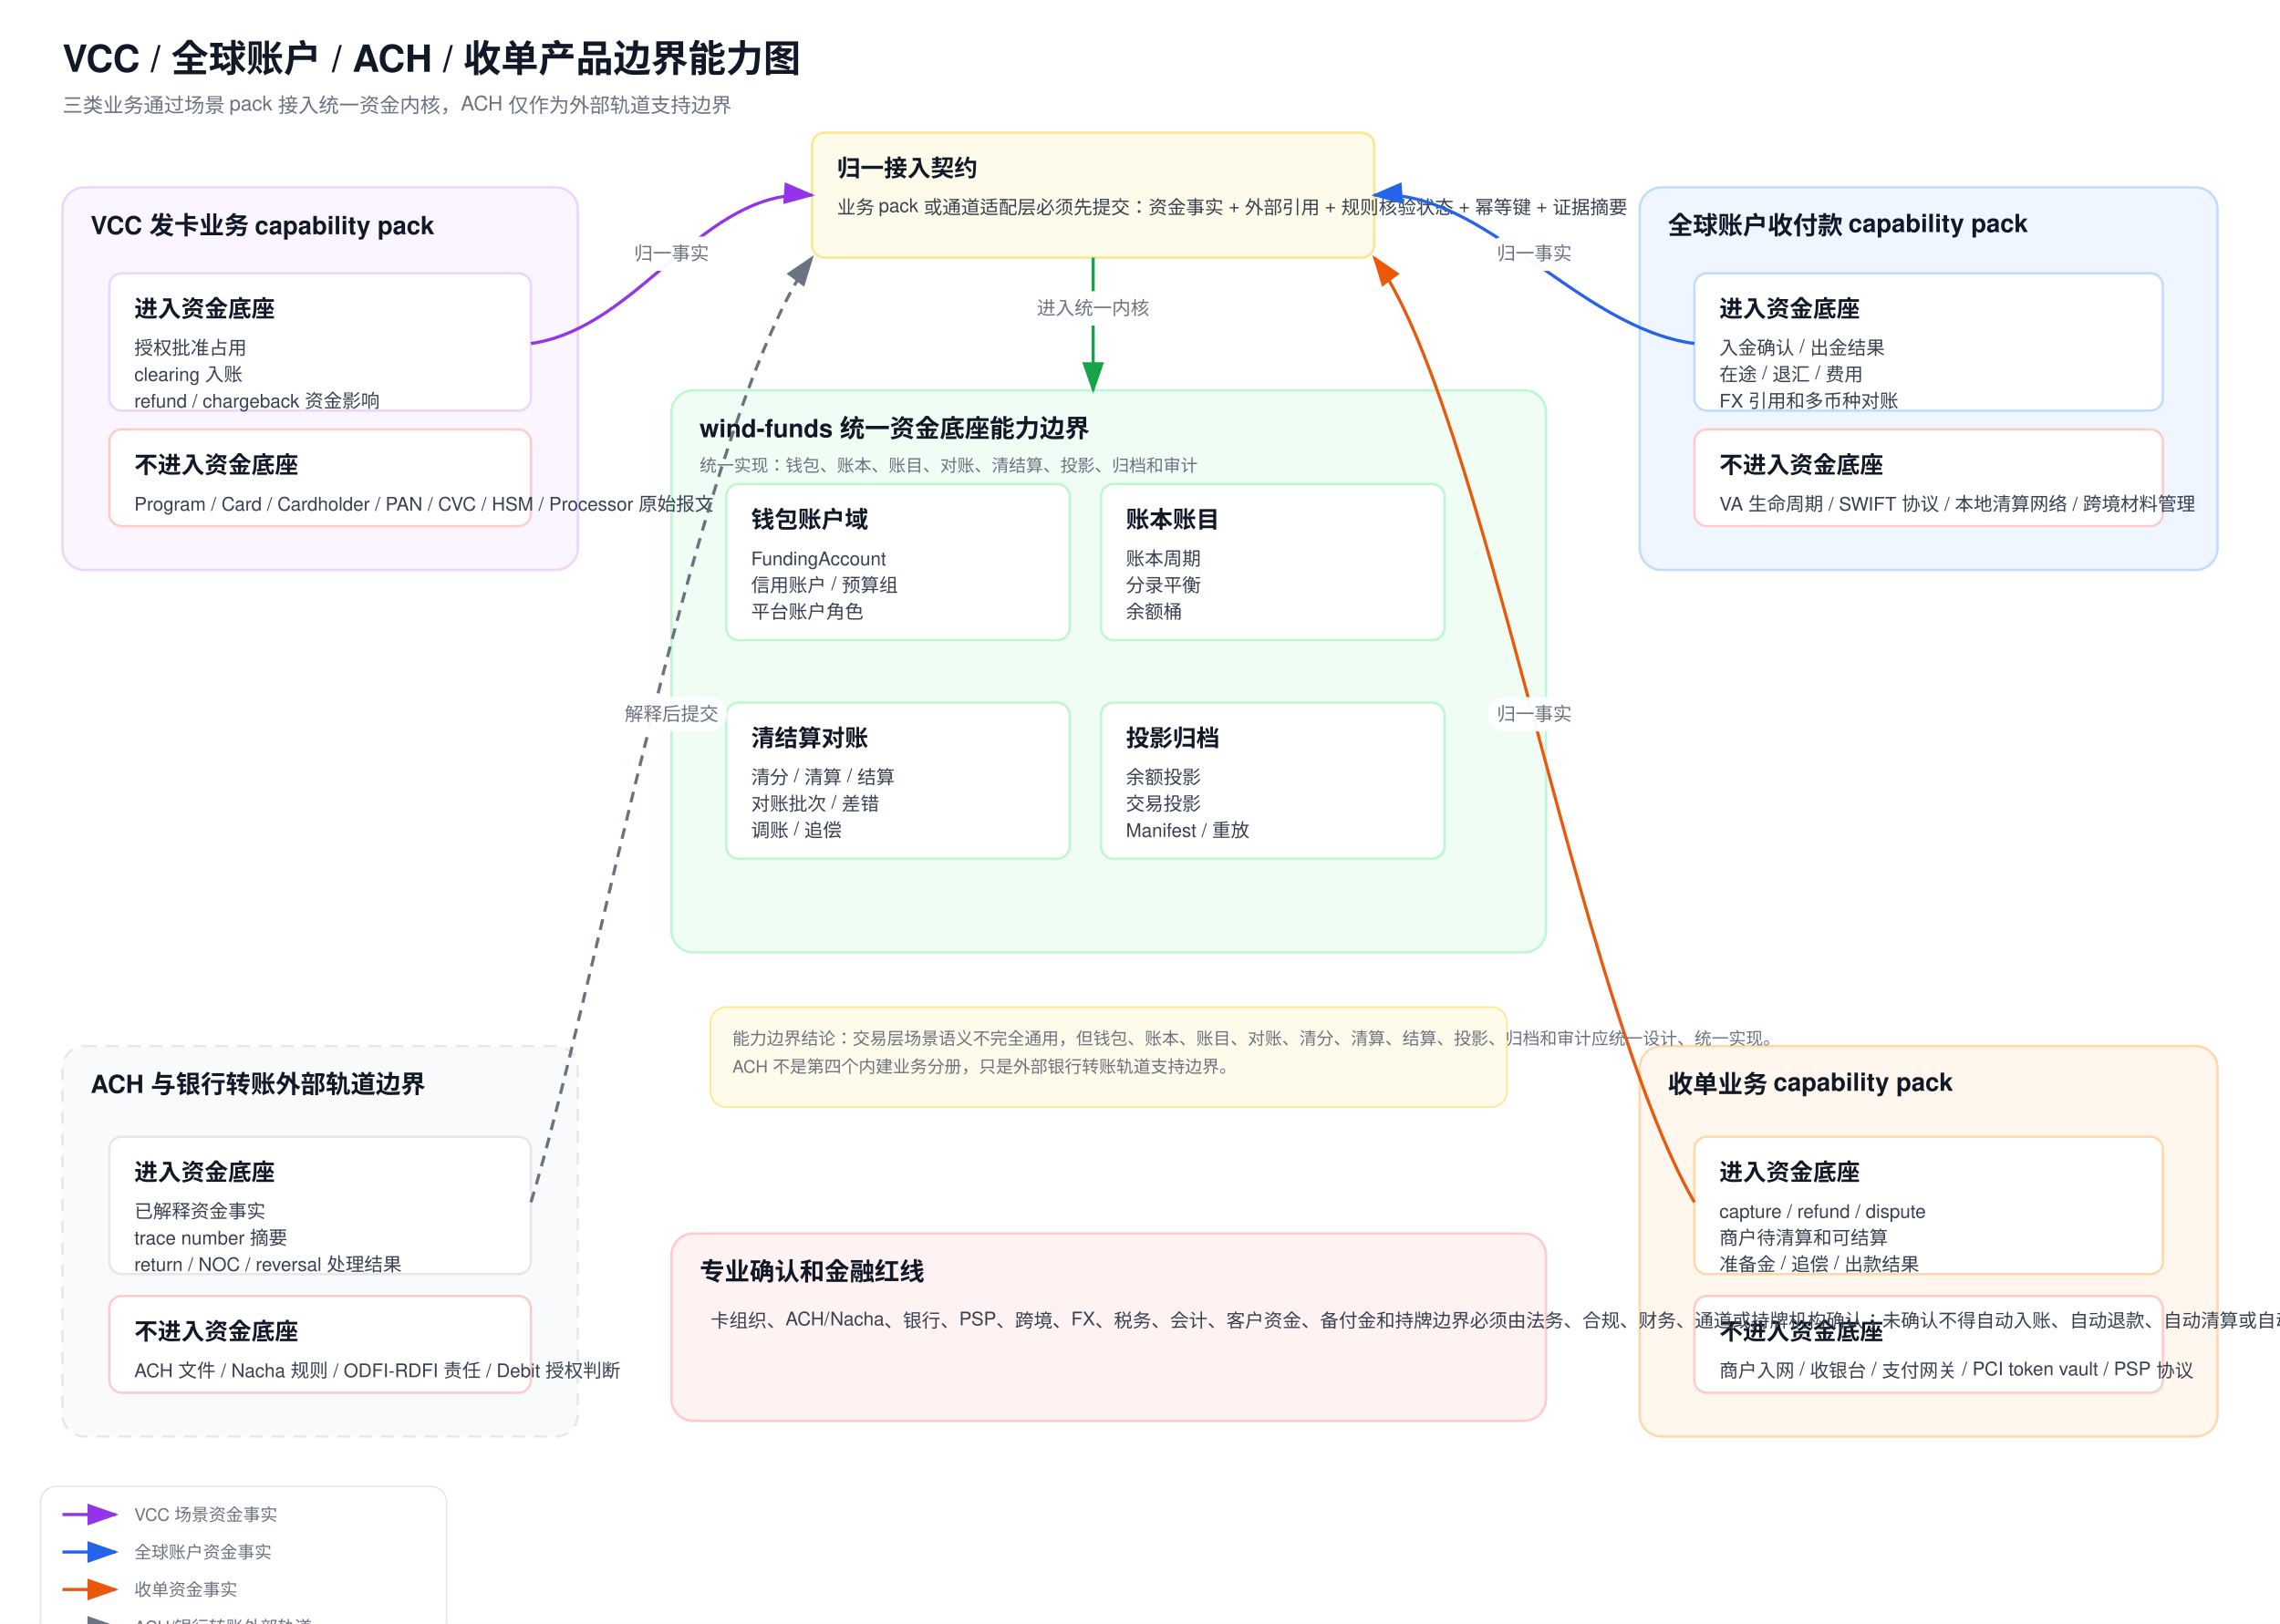
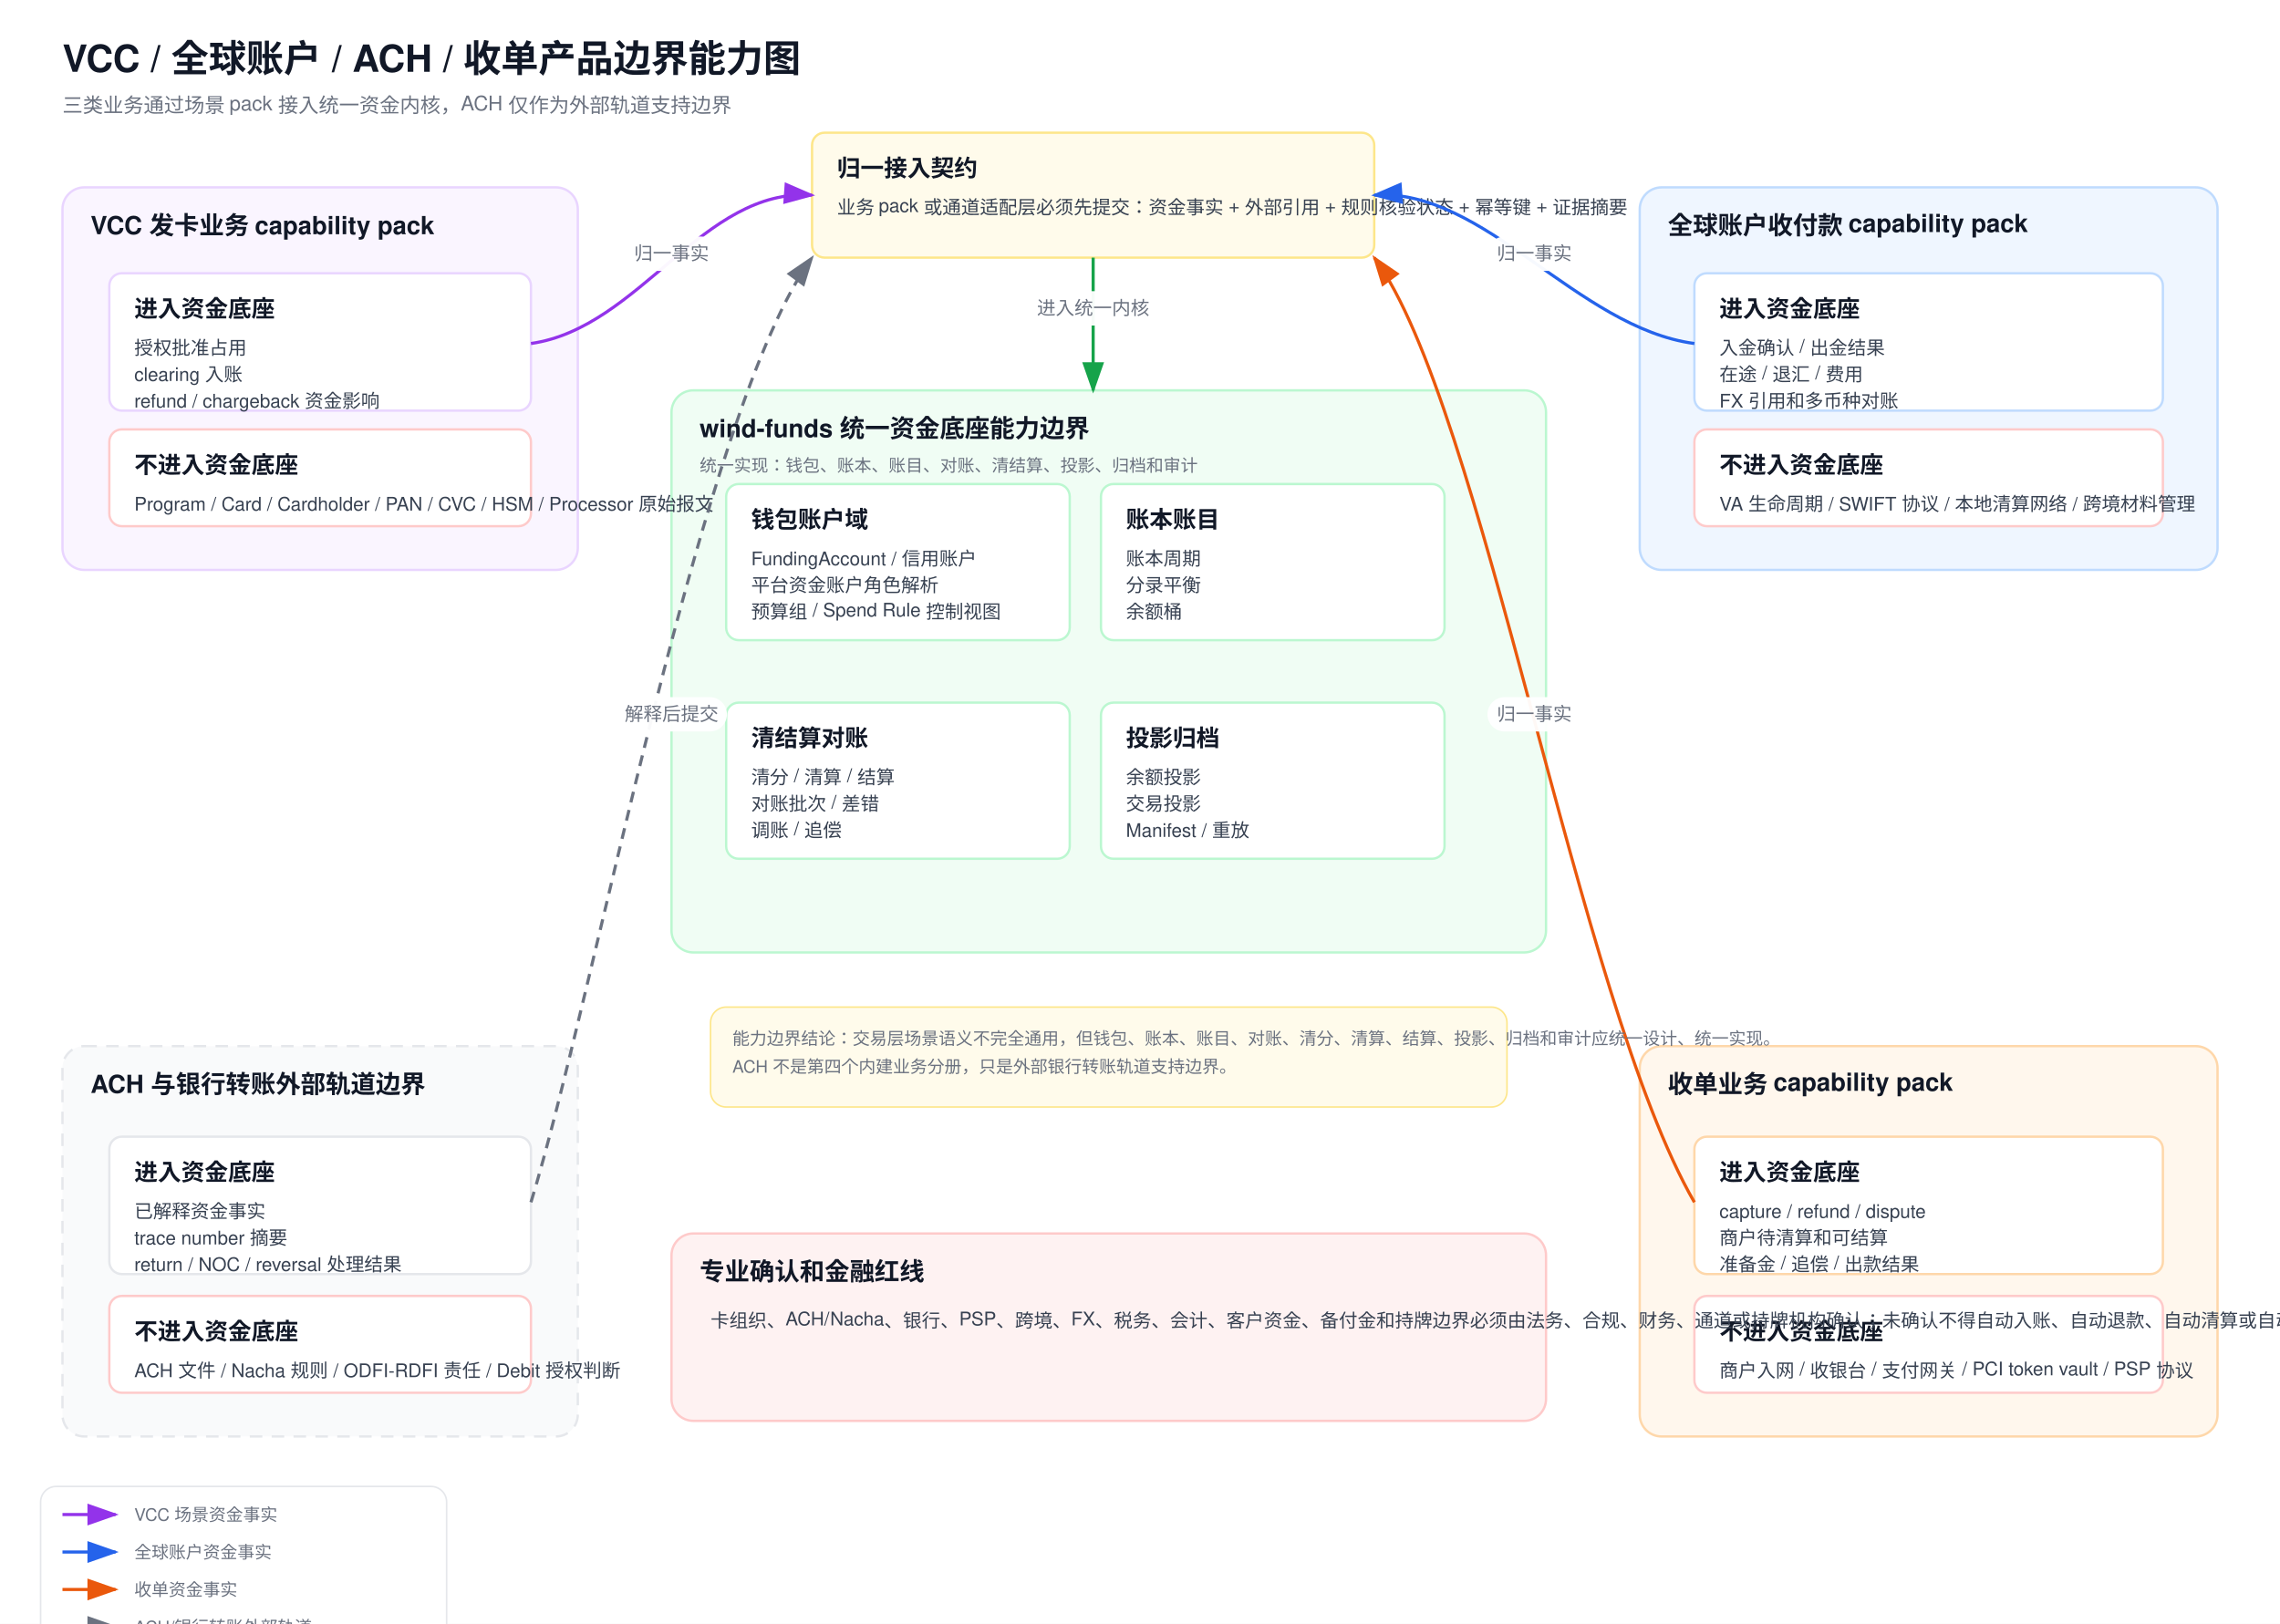
<svg xmlns="http://www.w3.org/2000/svg" viewBox="0 0 1460 1040" width="1460" height="1040" role="img" aria-label="VCC / 全球账户 / ACH / 收单产品边界能力图">
  <style>
text { font-family: 'Helvetica Neue', Helvetica, Arial, 'PingFang SC', 'Microsoft YaHei', 'Microsoft JhengHei', 'SimHei', sans-serif; }
.title { font-size: 24px; font-weight: 700; fill: #111827; }
.subtitle { font-size: 13px; fill: #6b7280; }
.node-title { font-size: 15px; font-weight: 700; fill: #111827; }
.node-text { font-size: 12px; fill: #374151; }
.small { font-size: 11px; fill: #6b7280; }
.lane-title { font-size: 16px; font-weight: 700; fill: #111827; }
.label { font-size: 12px; fill: #6b7280; }
</style>
  <defs>
    <marker id="arrow-blue" markerWidth="10" markerHeight="7" refX="9" refY="3.5" orient="auto" markerUnits="strokeWidth">
      <polygon points="0 0, 10 3.5, 0 7" fill="#2563eb" />
    </marker>
    <marker id="arrow-green" markerWidth="10" markerHeight="7" refX="9" refY="3.5" orient="auto" markerUnits="strokeWidth">
      <polygon points="0 0, 10 3.5, 0 7" fill="#16a34a" />
    </marker>
    <marker id="arrow-rose" markerWidth="10" markerHeight="7" refX="9" refY="3.5" orient="auto" markerUnits="strokeWidth">
      <polygon points="0 0, 10 3.5, 0 7" fill="#dc2626" />
    </marker>
    <marker id="arrow-purple" markerWidth="10" markerHeight="7" refX="9" refY="3.5" orient="auto" markerUnits="strokeWidth">
      <polygon points="0 0, 10 3.5, 0 7" fill="#9333ea" />
    </marker>
    <marker id="arrow-orange" markerWidth="10" markerHeight="7" refX="9" refY="3.5" orient="auto" markerUnits="strokeWidth">
      <polygon points="0 0, 10 3.5, 0 7" fill="#ea580c" />
    </marker>
    <marker id="arrow-gray" markerWidth="10" markerHeight="7" refX="9" refY="3.5" orient="auto" markerUnits="strokeWidth">
      <polygon points="0 0, 10 3.5, 0 7" fill="#6b7280" />
    </marker>
  </defs>
  <rect width="1460" height="1040" fill="#ffffff" />
  <text x="40" y="46" class="title">VCC / 全球账户 / ACH / 收单产品边界能力图</text>
  <text x="40" y="72" class="subtitle">三类业务通过场景 pack 接入统一资金内核，ACH 仅作为外部轨道支持边界</text>
  <g>
    <rect x="430" y="250" width="560" height="360" rx="14" ry="14" fill="#f0fdf4" stroke="#bbf7d0" stroke-width="1.5" />
    <text x="448" y="280" class="lane-title">wind-funds 统一资金底座能力边界</text>
    <text x="448" y="302" class="small">统一实现：钱包、账本、账目、对账、清结算、投影、归档和审计</text>
  </g>
  <g>
    <rect x="465" y="310" width="220" height="100" rx="8" ry="8" fill="#fff" stroke="#bbf7d0" stroke-width="1.5" />
    <text x="481" y="338" class="node-title">钱包账户域</text>
    <text x="481" y="362" class="node-text" text-anchor="start">
-       <tspan x="481" dy="0">FundingAccount</tspan>
-       <tspan x="481" dy="17">信用账户 / 预算组</tspan>
-       <tspan x="481" dy="17">平台账户角色</tspan>
+       <tspan x="481" dy="0">FundingAccount / 信用账户</tspan>
+       <tspan x="481" dy="17">平台资金账户角色解析</tspan>
+       <tspan x="481" dy="17">预算组 / Spend Rule 控制视图</tspan>
    </text>
  </g>
  <g>
    <rect x="705" y="310" width="220" height="100" rx="8" ry="8" fill="#fff" stroke="#bbf7d0" stroke-width="1.5" />
    <text x="721" y="338" class="node-title">账本账目</text>
    <text x="721" y="362" class="node-text" text-anchor="start">
      <tspan x="721" dy="0">账本周期</tspan>
      <tspan x="721" dy="17">分录平衡</tspan>
      <tspan x="721" dy="17">余额桶</tspan>
    </text>
  </g>
  <g>
    <rect x="465" y="450" width="220" height="100" rx="8" ry="8" fill="#fff" stroke="#bbf7d0" stroke-width="1.5" />
    <text x="481" y="478" class="node-title">清结算对账</text>
    <text x="481" y="502" class="node-text" text-anchor="start">
      <tspan x="481" dy="0">清分 / 清算 / 结算</tspan>
      <tspan x="481" dy="17">对账批次 / 差错</tspan>
      <tspan x="481" dy="17">调账 / 追偿</tspan>
    </text>
  </g>
  <g>
    <rect x="705" y="450" width="220" height="100" rx="8" ry="8" fill="#fff" stroke="#bbf7d0" stroke-width="1.5" />
    <text x="721" y="478" class="node-title">投影归档</text>
    <text x="721" y="502" class="node-text" text-anchor="start">
      <tspan x="721" dy="0">余额投影</tspan>
      <tspan x="721" dy="17">交易投影</tspan>
      <tspan x="721" dy="17">Manifest / 重放</tspan>
    </text>
  </g>
  <g>
    <rect x="40" y="120" width="330" height="245" rx="14" ry="14" fill="#faf5ff" stroke="#e9d5ff" stroke-width="1.5" />
    <text x="58" y="150" class="lane-title">VCC 发卡业务 capability pack</text>
  </g>
  <g>
    <rect x="70" y="175" width="270" height="88" rx="8" ry="8" fill="#fff" stroke="#e9d5ff" stroke-width="1.5" />
    <text x="86" y="203" class="node-title">进入资金底座</text>
    <text x="86" y="227" class="node-text" text-anchor="start">
      <tspan x="86" dy="0">授权批准占用</tspan>
      <tspan x="86" dy="17">clearing 入账</tspan>
      <tspan x="86" dy="17">refund / chargeback 资金影响</tspan>
    </text>
  </g>
  <g>
    <rect x="70" y="275" width="270" height="62" rx="8" ry="8" fill="#fff" stroke="#fecaca" stroke-width="1.5" />
    <text x="86" y="303" class="node-title">不进入资金底座</text>
    <text x="86" y="327" class="node-text" text-anchor="start">
      <tspan x="86" dy="0">Program / Card / Cardholder / PAN / CVC / HSM / Processor 原始报文</tspan>
    </text>
  </g>
  <g>
    <rect x="1050" y="120" width="370" height="245" rx="14" ry="14" fill="#eff6ff" stroke="#bfdbfe" stroke-width="1.5" />
    <text x="1068" y="150" class="lane-title">全球账户收付款 capability pack</text>
  </g>
  <g>
    <rect x="1085" y="175" width="300" height="88" rx="8" ry="8" fill="#fff" stroke="#bfdbfe" stroke-width="1.5" />
    <text x="1101" y="203" class="node-title">进入资金底座</text>
    <text x="1101" y="227" class="node-text" text-anchor="start">
      <tspan x="1101" dy="0">入金确认 / 出金结果</tspan>
      <tspan x="1101" dy="17">在途 / 退汇 / 费用</tspan>
      <tspan x="1101" dy="17">FX 引用和多币种对账</tspan>
    </text>
  </g>
  <g>
    <rect x="1085" y="275" width="300" height="62" rx="8" ry="8" fill="#fff" stroke="#fecaca" stroke-width="1.5" />
    <text x="1101" y="303" class="node-title">不进入资金底座</text>
    <text x="1101" y="327" class="node-text" text-anchor="start">
      <tspan x="1101" dy="0">VA 生命周期 / SWIFT 协议 / 本地清算网络 / 跨境材料管理</tspan>
    </text>
  </g>
  <g>
    <rect x="40" y="670" width="330" height="250" rx="14" ry="14" fill="#f9fafb" stroke="#e5e7eb" stroke-width="1.5" stroke-dasharray="8 6" />
    <text x="58" y="700" class="lane-title">ACH 与银行转账外部轨道边界</text>
  </g>
  <g>
    <rect x="70" y="728" width="270" height="88" rx="8" ry="8" fill="#fff" stroke="#e5e7eb" stroke-width="1.5" />
    <text x="86" y="756" class="node-title">进入资金底座</text>
    <text x="86" y="780" class="node-text" text-anchor="start">
      <tspan x="86" dy="0">已解释资金事实</tspan>
      <tspan x="86" dy="17">trace number 摘要</tspan>
      <tspan x="86" dy="17">return / NOC / reversal 处理结果</tspan>
    </text>
  </g>
  <g>
    <rect x="70" y="830" width="270" height="62" rx="8" ry="8" fill="#fff" stroke="#fecaca" stroke-width="1.5" />
    <text x="86" y="858" class="node-title">不进入资金底座</text>
    <text x="86" y="882" class="node-text" text-anchor="start">
      <tspan x="86" dy="0">ACH 文件 / Nacha 规则 / ODFI-RDFI 责任 / Debit 授权判断</tspan>
    </text>
  </g>
  <g>
    <rect x="1050" y="670" width="370" height="250" rx="14" ry="14" fill="#fff7ed" stroke="#fed7aa" stroke-width="1.5" />
    <text x="1068" y="700" class="lane-title">收单业务 capability pack</text>
  </g>
  <g>
    <rect x="1085" y="728" width="300" height="88" rx="8" ry="8" fill="#fff" stroke="#fed7aa" stroke-width="1.5" />
    <text x="1101" y="756" class="node-title">进入资金底座</text>
    <text x="1101" y="780" class="node-text" text-anchor="start">
      <tspan x="1101" dy="0">capture / refund / dispute</tspan>
      <tspan x="1101" dy="17">商户待清算和可结算</tspan>
      <tspan x="1101" dy="17">准备金 / 追偿 / 出款结果</tspan>
    </text>
  </g>
  <g>
    <rect x="1085" y="830" width="300" height="62" rx="8" ry="8" fill="#fff" stroke="#fecaca" stroke-width="1.5" />
    <text x="1101" y="858" class="node-title">不进入资金底座</text>
    <text x="1101" y="882" class="node-text" text-anchor="start">
      <tspan x="1101" dy="0">商户入网 / 收银台 / 支付网关 / PCI token vault / PSP 协议</tspan>
    </text>
  </g>
  <g>
    <rect x="520" y="85" width="360" height="80" rx="8" ry="8" fill="#fffbeb" stroke="#fde68a" stroke-width="1.5" />
    <text x="536" y="113" class="node-title">归一接入契约</text>
    <text x="536" y="137" class="node-text" text-anchor="start">
      <tspan x="536" dy="0">业务 pack 或通道适配层必须先提交：资金事实 + 外部引用 + 规则核验状态 + 幂等键 + 证据摘要</tspan>
    </text>
  </g>
  <g>
    <path d="M 340 220 C 410 210, 450 120, 520 125" fill="none" stroke="#9333ea" stroke-width="2" marker-end="url(#arrow-purple)" />
    <rect x="400" y="151.5" width="60" height="22" rx="11" fill="#ffffff" opacity="0.96" />
    <text x="430" y="166.5" class="label" text-anchor="middle">归一事实</text>
  </g>
  <g>
    <path d="M 1085 220 C 1010 210, 950 120, 880 125" fill="none" stroke="#2563eb" stroke-width="2" marker-end="url(#arrow-blue)" />
    <rect x="952.5" y="151.5" width="60" height="22" rx="11" fill="#ffffff" opacity="0.96" />
    <text x="982.5" y="166.5" class="label" text-anchor="middle">归一事实</text>
  </g>
  <g>
    <path d="M 340 770 C 380 640, 450 260, 520 165" fill="none" stroke="#6b7280" stroke-width="2" stroke-dasharray="7 5" marker-end="url(#arrow-gray)" />
    <rect x="394.5" y="446.5" width="71" height="22" rx="11" fill="#ffffff" opacity="0.96" />
    <text x="430" y="461.5" class="label" text-anchor="middle">解释后提交</text>
  </g>
  <g>
    <path d="M 1085 770 C 1010 640, 950 260, 880 165" fill="none" stroke="#ea580c" stroke-width="2" marker-end="url(#arrow-orange)" />
    <rect x="952.5" y="446.5" width="60" height="22" rx="11" fill="#ffffff" opacity="0.96" />
    <text x="982.5" y="461.5" class="label" text-anchor="middle">归一事实</text>
  </g>
  <g>
    <line x1="700" y1="165" x2="700" y2="250" stroke="#16a34a" stroke-width="2" marker-end="url(#arrow-green)" />
    <rect x="659" y="186.5" width="82" height="22" rx="11" fill="#ffffff" opacity="0.96" />
    <text x="700" y="201.5" class="label" text-anchor="middle">进入统一内核</text>
  </g>
  <g>
    <rect x="455" y="645" width="510" height="64" rx="10" fill="#fffbeb" stroke="#fde68a" />
    <text x="469" y="669" class="small">
      <tspan x="469" dy="0">能力边界结论：交易层场景语义不完全通用，但钱包、账本、账目、对账、清分、清算、结算、投影、归档和审计应统一设计、统一实现。</tspan>
      <tspan x="469" dy="18">ACH 不是第四个内建业务分册，只是外部银行转账轨道支持边界。</tspan>
    </text>
  </g>
  <g>
    <rect x="430" y="790" width="560" height="120" rx="14" ry="14" fill="#fef2f2" stroke="#fecaca" stroke-width="1.5" />
    <text x="448" y="820" class="lane-title">专业确认和金融红线</text>
  </g>
  <text x="455" y="850" class="node-text" text-anchor="start">
    <tspan x="455" dy="0">卡组织、ACH/Nacha、银行、PSP、跨境、FX、税务、会计、客户资金、备付金和持牌边界必须由法务、合规、财务、通道或持牌机构确认；未确认不得自动入账、自动退款、自动清算或自动出款。</tspan>
  </text>
  <g transform="translate(40,970)">
    <rect x="-14" y="-18" width="260" height="164" rx="10" fill="#ffffff" stroke="#e5e7eb" />
    <line x1="0" y1="0" x2="34" y2="0" stroke="#9333ea" stroke-width="2" marker-end="url(#arrow-purple)" />
    <text x="46" y="4" class="small">VCC 场景资金事实</text>
    <line x1="0" y1="24" x2="34" y2="24" stroke="#2563eb" stroke-width="2" marker-end="url(#arrow-blue)" />
    <text x="46" y="28" class="small">全球账户资金事实</text>
    <line x1="0" y1="48" x2="34" y2="48" stroke="#ea580c" stroke-width="2" marker-end="url(#arrow-orange)" />
    <text x="46" y="52" class="small">收单资金事实</text>
    <line x1="0" y1="72" x2="34" y2="72" stroke="#6b7280" stroke-width="2" marker-end="url(#arrow-gray)" stroke-dasharray="7 5" />
    <text x="46" y="76" class="small">ACH/银行转账外部轨道</text>
    <line x1="0" y1="96" x2="34" y2="96" stroke="#16a34a" stroke-width="2" marker-end="url(#arrow-green)" />
    <text x="46" y="100" class="small">统一资金内核</text>
    <line x1="0" y1="120" x2="34" y2="120" stroke="#dc2626" stroke-width="2" marker-end="url(#arrow-rose)" />
    <text x="46" y="124" class="small">禁止沉入资金底座</text>
  </g>
</svg>
